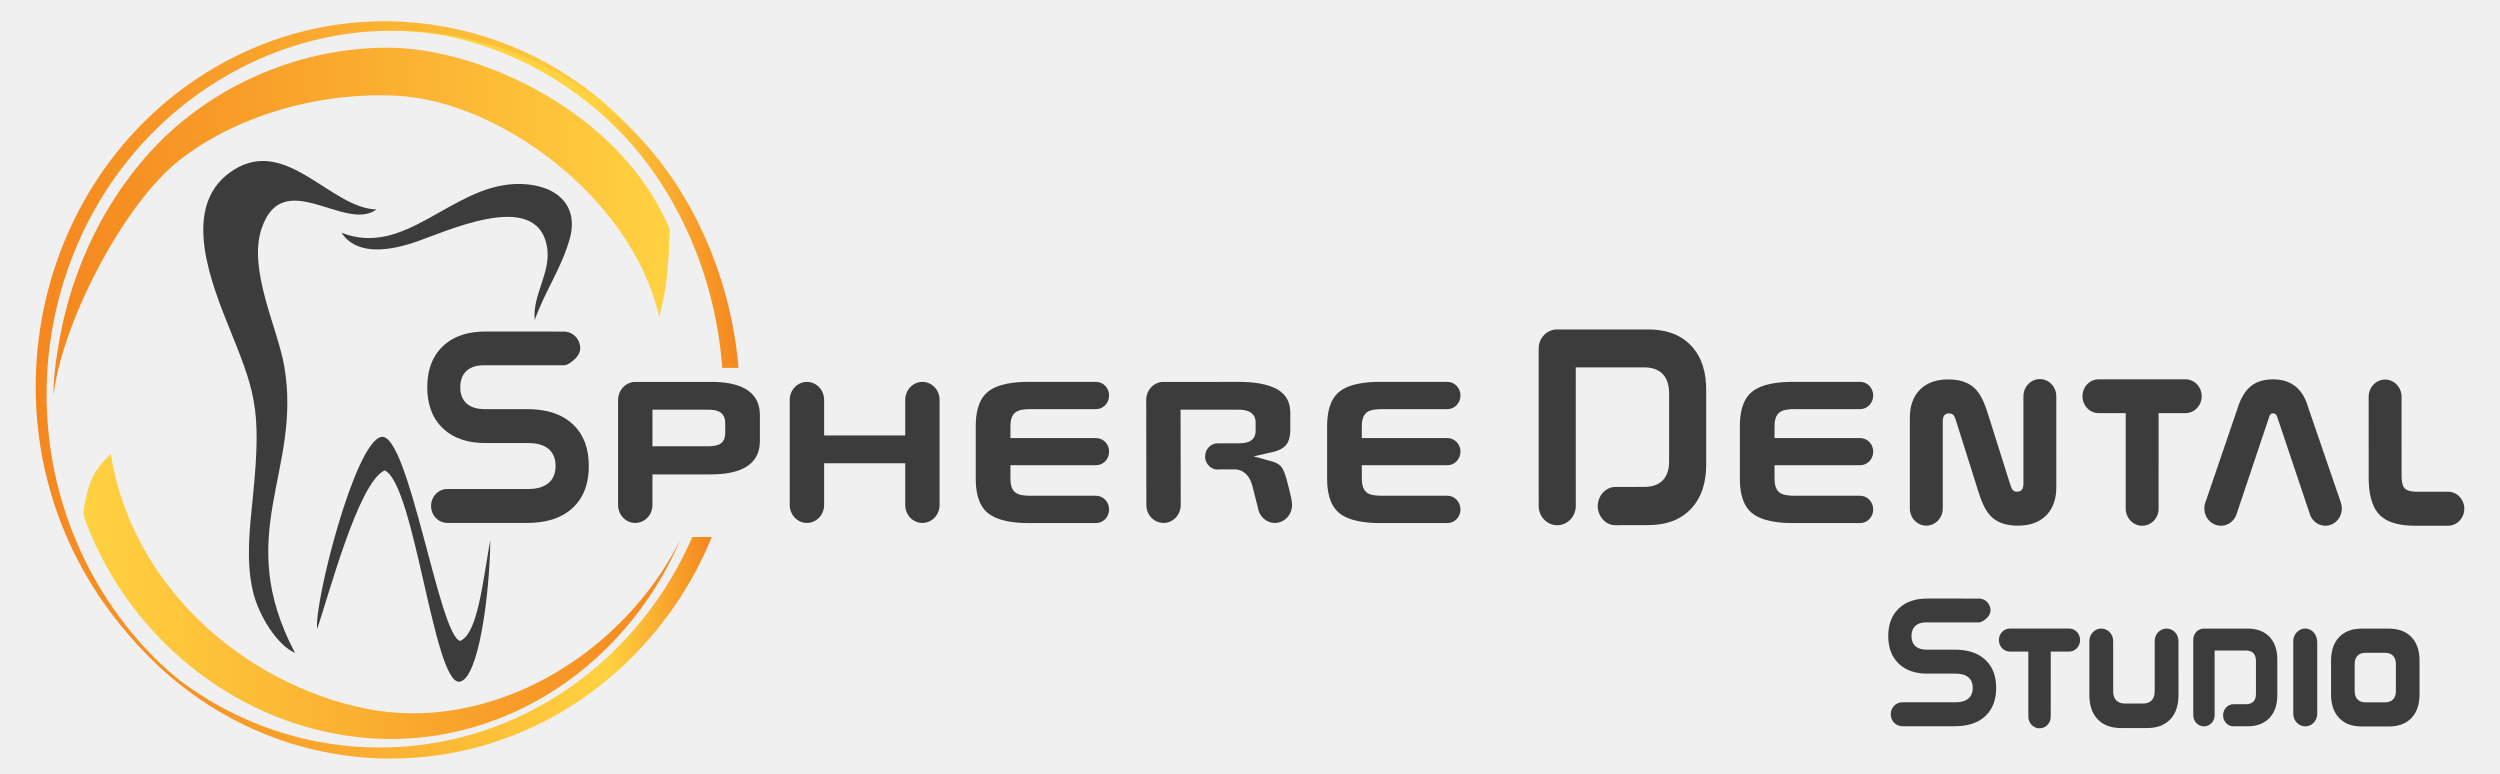
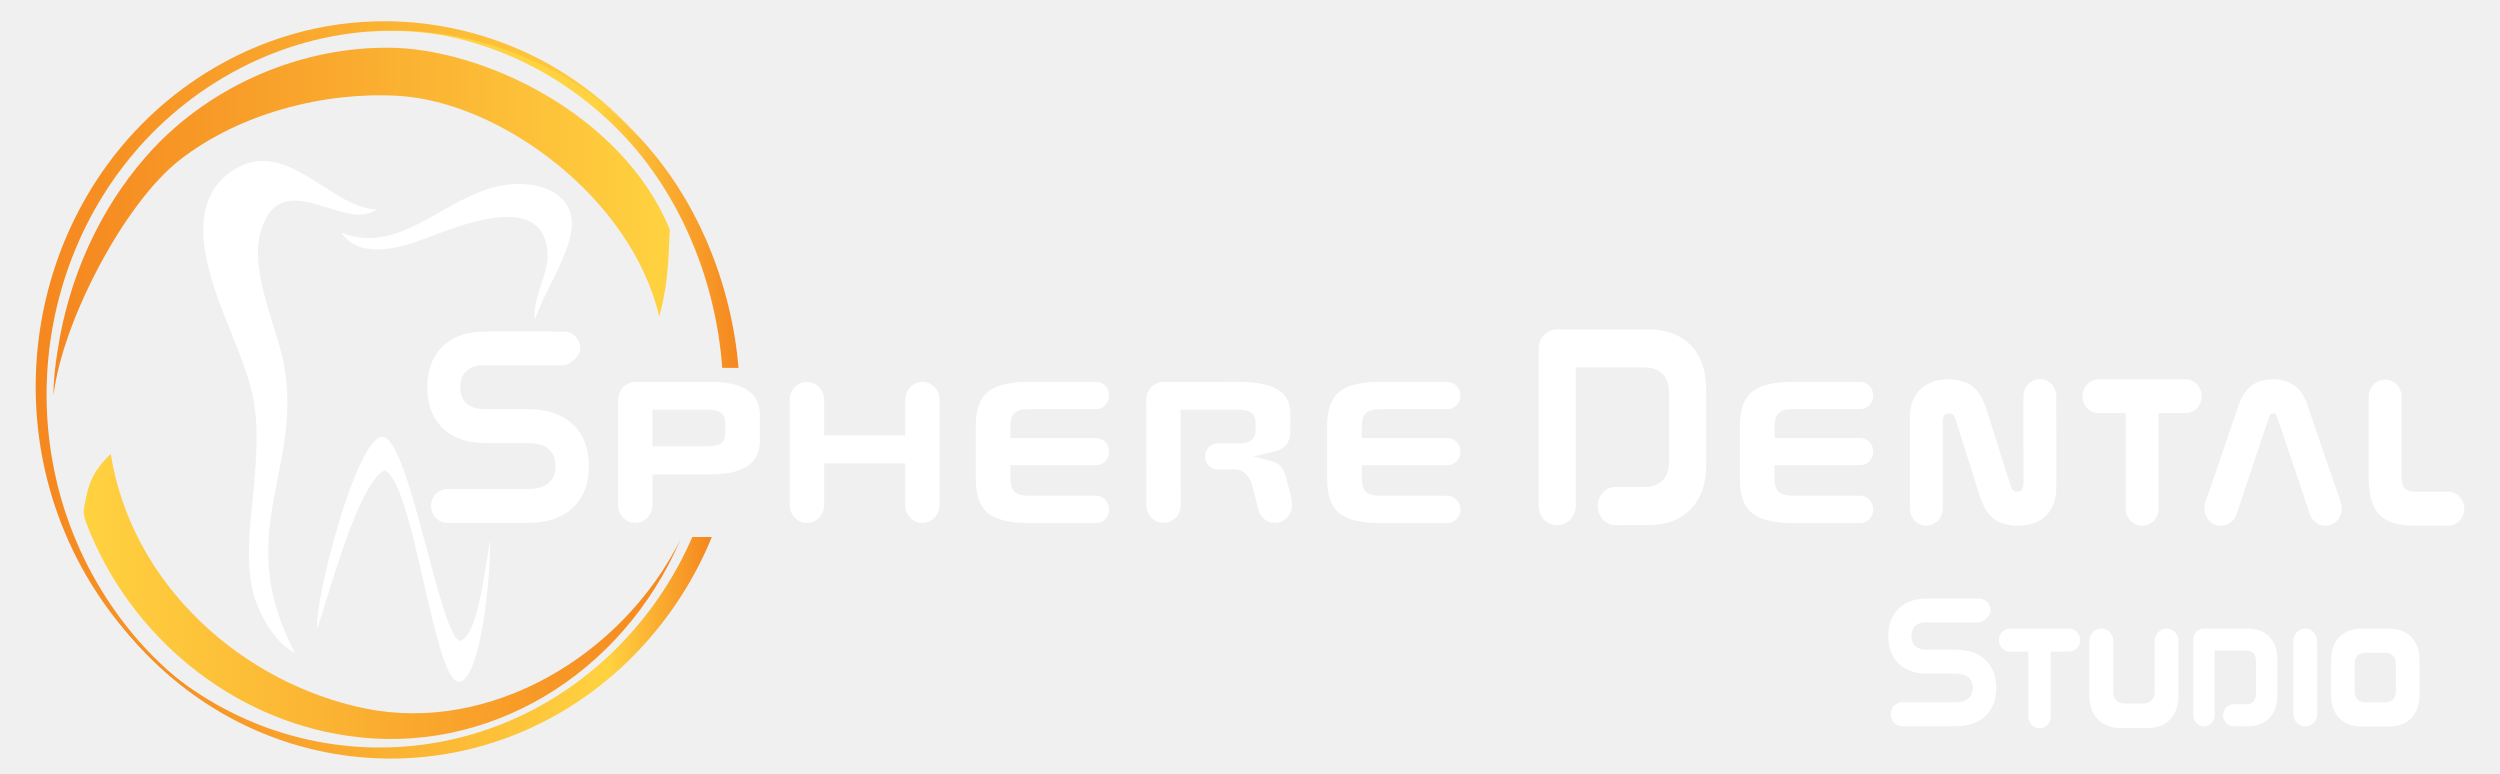
<svg xmlns="http://www.w3.org/2000/svg" version="1.1" id="Logo_1_" x="0px" y="0px" width="210px" height="65px" viewBox="0 0 210 65" enable-background="new 0 0 210 65" xml:space="preserve">
  <g id="Logo_2_">
    <g id="Letras_1_">
-       <path fill-rule="evenodd" clip-rule="evenodd" fill="#3C3C3C" d="M193.982,43.046l-2.676-7.966    c-0.029-0.096-0.075-0.214-0.145-0.279c-0.064-0.06-0.14-0.081-0.223-0.081c-0.08,0-0.146,0.017-0.212,0.081    c-0.065,0.061-0.11,0.19-0.134,0.276l-0.004,0.011l-2.691,8.021c-0.172,0.624-0.718,1.053-1.338,1.053    c-0.77,0-1.393-0.653-1.393-1.457c0-0.193,0.037-0.383,0.108-0.561l2.698-7.894c0.215-0.679,0.551-1.364,1.102-1.812    c0.531-0.431,1.202-0.572,1.863-0.572c0.68,0,1.345,0.157,1.893,0.6c0.547,0.446,0.872,1.09,1.064,1.774l2.734,7.965    c0.059,0.161,0.086,0.334,0.086,0.506c0,0.801-0.619,1.451-1.385,1.451C194.689,44.162,194.132,43.699,193.982,43.046" />
-       <path fill-rule="evenodd" clip-rule="evenodd" fill="#3C3C3C" d="M205.635,41.304c0.756,0,1.366,0.641,1.366,1.43    c0,0.787-0.612,1.426-1.366,1.426h-2.799c-1.001,0-2.227-0.158-2.97-0.932c-0.743-0.777-0.897-2.053-0.897-3.104    c0-2.266-0.002-4.531-0.002-6.795c0-0.799,0.617-1.445,1.382-1.445c0.763,0,1.382,0.646,1.382,1.445    c0,2.215,0.002,4.43,0.002,6.646c0,0.323,0.033,0.812,0.267,1.051c0.238,0.243,0.706,0.281,1.021,0.281    C203.891,41.307,204.762,41.304,205.635,41.304" />
-       <path fill-rule="evenodd" clip-rule="evenodd" fill="#3C3C3C" d="M157.35,42.792c0,0.633-0.49,1.146-1.095,1.146h-5.691    c-1.068,0-2.573-0.137-3.439-0.877c-0.796-0.68-0.976-1.834-0.976-2.85v-4.43c0-1.012,0.186-2.155,0.976-2.834    c0.866-0.743,2.367-0.87,3.439-0.87h5.691c0.604-0.002,1.095,0.512,1.095,1.145c0,0.632-0.49,1.146-1.095,1.146h-5.526    c-0.391,0-0.949,0.024-1.271,0.289c-0.326,0.27-0.397,0.739-0.397,1.15V36.8h7.195c0.604,0,1.095,0.5,1.095,1.133    c0,0.649-0.512,1.164-1.131,1.145h-7.159v1.109c0,0.408,0.065,0.897,0.394,1.167c0.318,0.261,0.887,0.288,1.275,0.288h5.49    C156.838,41.629,157.35,42.144,157.35,42.792" />
-       <path fill-rule="evenodd" clip-rule="evenodd" fill="#3C3C3C" d="M132.364,30.86l0.002,11.645c0,0.896-0.706,1.614-1.56,1.614    c-0.855,0-1.555-0.724-1.557-1.617l-0.001-1.425V29.286c0-0.891,0.69-1.613,1.542-1.613h7.656c1.328,0,2.619,0.335,3.584,1.339    c0.969,1.002,1.291,2.351,1.291,3.738v6.259c0,1.393-0.328,2.734-1.291,3.745c-0.965,1.014-2.248,1.355-3.584,1.355l-2.773,0.006    c-0.82,0-1.463-0.766-1.463-1.604c0-0.856,0.66-1.61,1.49-1.61l2.42-0.002c0.559,0,1.141-0.125,1.553-0.551    c0.411-0.424,0.533-1.023,0.533-1.607v-5.696c0-0.591-0.125-1.198-0.539-1.627c-0.414-0.428-0.985-0.557-1.547-0.557H132.364z" />
-       <path fill-rule="evenodd" clip-rule="evenodd" fill="#3C3C3C" d="M172.73,40.921c0,0.896-0.225,1.745-0.855,2.379    c-0.643,0.646-1.504,0.855-2.371,0.855c-0.759,0-1.553-0.152-2.149-0.675c-0.631-0.554-0.952-1.486-1.202-2.282l-1.792-5.681    c-0.056-0.182-0.149-0.514-0.274-0.653c-0.096-0.104-0.229-0.137-0.362-0.137c-0.146,0-0.298,0.032-0.398,0.152    c-0.109,0.136-0.134,0.342-0.134,0.512c0,2.44,0,4.88,0,7.32c0,0.797-0.619,1.443-1.382,1.443s-1.383-0.646-1.383-1.443v-7.629    c0-0.891,0.228-1.733,0.858-2.361c0.643-0.64,1.505-0.849,2.369-0.849c0.76,0,1.552,0.156,2.148,0.678    c0.631,0.552,0.953,1.485,1.204,2.281l1.791,5.672c0.058,0.181,0.15,0.524,0.277,0.663c0.094,0.104,0.227,0.136,0.362,0.136    c0.148,0,0.293-0.037,0.393-0.162c0.111-0.139,0.139-0.344,0.139-0.519c0-2.445-0.002-4.889-0.002-7.333    c0-0.798,0.619-1.444,1.381-1.444c0.764,0,1.381,0.646,1.381,1.444C172.729,35.833,172.73,38.378,172.73,40.921" />
-       <path fill-rule="evenodd" clip-rule="evenodd" fill="#3C3C3C" d="M53.393,32.081c-0.811-0.012-1.475,0.671-1.475,1.521v8.815    c0,0.833,0.646,1.51,1.445,1.51c0.797,0,1.443-0.677,1.443-1.51v-2.57h4.951c1.012,0,2.25-0.135,3.104-0.754    c0.691-0.502,0.97-1.207,0.97-2.073v-2.13c0-0.864-0.277-1.566-0.968-2.065c-0.856-0.616-2.097-0.745-3.106-0.745H53.393z     M54.807,34.414h4.609c0.34,0,0.799,0.023,1.092,0.223c0.303,0.204,0.412,0.55,0.412,0.913v0.826c0,0.359-0.109,0.707-0.41,0.9    c-0.289,0.189-0.759,0.211-1.094,0.211h-4.609V34.414z" />
-       <path fill-rule="evenodd" clip-rule="evenodd" fill="#3C3C3C" d="M122.68,42.792c0,0.633-0.492,1.146-1.095,1.146h-5.691    c-1.07,0-2.575-0.137-3.44-0.877c-0.795-0.68-0.975-1.834-0.975-2.85v-4.43c0-1.012,0.186-2.155,0.975-2.834    c0.867-0.743,2.369-0.87,3.44-0.87h5.691c0.603-0.002,1.095,0.512,1.095,1.145c0,0.632-0.492,1.146-1.095,1.146h-5.526    c-0.392,0-0.951,0.024-1.271,0.289c-0.328,0.27-0.396,0.739-0.396,1.15V36.8h7.194c0.603,0,1.095,0.5,1.095,1.133    c0,0.649-0.512,1.164-1.133,1.145h-7.156v1.109c0,0.408,0.065,0.897,0.393,1.167c0.318,0.261,0.887,0.288,1.275,0.288h5.488    C122.168,41.629,122.68,42.144,122.68,42.792" />
-       <path fill-rule="evenodd" clip-rule="evenodd" fill="#3C3C3C" d="M99.182,42.416c0.002,0.835-0.648,1.511-1.443,1.511    c-0.794,0-1.434-0.663-1.445-1.487l-0.012-8.873c0.014-0.844,0.688-1.517,1.496-1.486l6.275-0.002c1.044,0,2.43,0.109,3.345,0.69    c0.69,0.439,0.988,1.08,0.988,1.92v1.402c0,0.43-0.067,0.936-0.345,1.275c-0.284,0.354-0.773,0.527-1.189,0.62l-1.555,0.347    l1.537,0.42c0.271,0.073,0.557,0.197,0.756,0.412c0.221,0.236,0.381,0.73,0.469,1.043c0.135,0.566,0.474,1.665,0.474,2.207    c0,0.835-0.647,1.511-1.444,1.511c-0.734,0-1.342-0.573-1.433-1.318l-0.429-1.677c-0.083-0.393-0.242-0.775-0.521-1.067    c-0.273-0.283-0.609-0.435-0.996-0.435h-1.26c-0.639,0.105-1.221-0.407-1.221-1.087c0-0.609,0.471-1.103,1.054-1.103    c0.581,0,1.162,0.002,1.743,0.002c0.325,0,0.721-0.029,1.006-0.203c0.293-0.172,0.441-0.473,0.441-0.826V35.48    c0-0.359-0.145-0.662-0.441-0.847c-0.289-0.183-0.676-0.219-1.006-0.219h-4.859L99.182,42.416z" />
-       <path fill-rule="evenodd" clip-rule="evenodd" fill="#3C3C3C" d="M93.164,42.792c0,0.633-0.491,1.146-1.095,1.146h-5.69    c-1.068,0-2.574-0.137-3.439-0.877c-0.797-0.68-0.977-1.834-0.977-2.85v-4.43c0-1.012,0.186-2.155,0.977-2.834    c0.865-0.743,2.368-0.87,3.439-0.87h5.69c0.604-0.002,1.095,0.512,1.095,1.145c0,0.632-0.491,1.146-1.095,1.146h-5.524    c-0.393,0-0.953,0.024-1.271,0.289c-0.328,0.27-0.398,0.739-0.398,1.15V36.8h7.194c0.604,0,1.095,0.5,1.095,1.133    c0,0.649-0.512,1.164-1.131,1.145h-7.158v1.109c0,0.408,0.064,0.897,0.393,1.167c0.319,0.261,0.888,0.288,1.277,0.288h5.488    C92.652,41.629,93.164,42.144,93.164,42.792" />
-       <path fill-rule="evenodd" clip-rule="evenodd" fill="#3C3C3C" d="M69.226,42.416c0,0.835-0.647,1.511-1.444,1.511    c-0.798,0-1.444-0.676-1.444-1.511v-8.771c-0.028-0.857,0.626-1.566,1.444-1.566c0.797,0,1.444,0.676,1.444,1.51v2.99h6.812    v-2.936c-0.026-0.856,0.626-1.564,1.443-1.564c0.798,0,1.445,0.676,1.445,1.51v8.828c0,0.835-0.647,1.511-1.445,1.511    c-0.797,0-1.443-0.676-1.443-1.511v-3.504h-6.812V42.416z" />
-       <path fill-rule="evenodd" clip-rule="evenodd" fill="#3C3C3C" d="M48.74,29.264c0-0.803-0.637-1.428-1.406-1.412L40.76,27.85    c-1.303-0.001-2.598,0.304-3.58,1.253c-0.941,0.911-1.289,2.113-1.289,3.43c0,1.313,0.35,2.512,1.289,3.424    c0.98,0.949,2.277,1.258,3.58,1.258h3.604c0.572,0,1.207,0.094,1.674,0.461c0.455,0.359,0.63,0.89,0.63,1.47    c0,0.577-0.179,1.1-0.628,1.458c-0.469,0.377-1.101,0.473-1.676,0.473h-6.727l-0.006-0.001c-0.775-0.03-1.42,0.61-1.42,1.425    c0,0.803,0.623,1.434,1.391,1.425h6.682c1.369,0,2.78-0.29,3.83-1.271c0.986-0.922,1.346-2.156,1.346-3.509    s-0.359-2.589-1.346-3.511c-1.05-0.98-2.461-1.269-3.83-1.269h-3.588c-0.518,0-1.073-0.099-1.483-0.456    c-0.399-0.35-0.55-0.849-0.55-1.378c0-0.536,0.146-1.041,0.548-1.397c0.409-0.361,0.974-0.465,1.485-0.45h6.695    c0.297,0,0.811-0.411,1.003-0.63C48.58,29.839,48.74,29.563,48.74,29.264" />
-       <path fill-rule="evenodd" clip-rule="evenodd" fill="#3C3C3C" d="M181.324,34.701l-0.002,8.004    c0.008,0.808-0.607,1.457-1.379,1.457c-0.764,0-1.383-0.648-1.383-1.445v-8.016c-0.758,0-1.518,0-2.275,0    c-0.748,0-1.357-0.634-1.357-1.418c0-0.785,0.609-1.419,1.357-1.419c2.434,0,4.865,0,7.3,0c0.748,0,1.356,0.634,1.356,1.419    c0,0.784-0.608,1.418-1.356,1.418C182.83,34.701,182.078,34.701,181.324,34.701" />
-       <path fill-rule="evenodd" clip-rule="evenodd" fill="#3C3C3C" d="M167.677,57.787c0-0.913-0.245-1.742-0.907-2.362    c-0.703-0.658-1.648-0.854-2.565-0.854h-2.364c-0.327,0-0.678-0.061-0.937-0.285c-0.247-0.217-0.339-0.527-0.339-0.856    c0-0.332,0.09-0.648,0.339-0.869c0.257-0.227,0.614-0.289,0.937-0.281h4.41c0.218,0,0.569-0.275,0.71-0.437    c0.136-0.155,0.244-0.352,0.244-0.566c0-0.566-0.449-1.009-0.991-0.997l-4.33-0.001c-0.875,0-1.744,0.206-2.4,0.843    c-0.635,0.613-0.87,1.424-0.87,2.309s0.237,1.691,0.87,2.307c0.656,0.637,1.525,0.846,2.4,0.846h2.374    c0.362,0,0.769,0.057,1.063,0.291c0.283,0.223,0.389,0.553,0.389,0.914c0,0.359-0.107,0.683-0.389,0.906    c-0.295,0.238-0.7,0.297-1.063,0.297h-4.433c-0.549-0.02-1.003,0.433-1.003,1.006c0,0.566,0.44,1.012,0.981,1.006h4.401    c0.917,0,1.862-0.195,2.565-0.853C167.434,59.529,167.677,58.699,167.677,57.787" />
-       <path fill-rule="evenodd" clip-rule="evenodd" fill="#3C3C3C" d="M197.792,55.784v2.263c0,0.258,0.056,0.514,0.233,0.699    c0.182,0.189,0.422,0.248,0.671,0.248h1.653c0.25,0,0.49-0.059,0.671-0.248c0.179-0.186,0.235-0.441,0.235-0.699v-2.263    c0-0.257-0.057-0.511-0.235-0.698c-0.181-0.19-0.421-0.25-0.671-0.25h-1.653c-0.249,0-0.489,0.06-0.671,0.25    C197.848,55.273,197.792,55.527,197.792,55.784 M198.392,52.804h2.264c0.704,0,1.392,0.177,1.903,0.712    c0.512,0.536,0.682,1.255,0.682,1.991v2.818c0,0.734-0.17,1.453-0.682,1.989s-1.199,0.71-1.903,0.71h-2.264    c-0.705,0-1.394-0.174-1.903-0.71c-0.513-0.536-0.68-1.255-0.68-1.989v-2.818c0-0.736,0.167-1.455,0.68-1.991    C196.998,52.981,197.687,52.804,198.392,52.804" />
-       <path fill-rule="evenodd" clip-rule="evenodd" fill="#3C3C3C" d="M192.635,53.941c-0.047-0.608,0.419-1.144,1.006-1.144    c0.596,0,0.999,0.535,1.006,1.135v6.032c0,0.58-0.451,1.051-1.006,1.051c-0.553,0-1.006-0.471-1.006-1.051V53.941z" />
-       <path fill-rule="evenodd" clip-rule="evenodd" fill="#3C3C3C" d="M186.027,54.646v5.439c0,0.515-0.406,0.931-0.896,0.931    c-0.492,0-0.896-0.418-0.896-0.933l-0.002-0.684v-5.668c0-0.514,0.399-0.931,0.891-0.931h3.681c0.677,0,1.333,0.177,1.827,0.688    c0.492,0.513,0.662,1.195,0.662,1.908v3.008c0,0.71-0.172,1.392-0.662,1.907c-0.494,0.518-1.146,0.698-1.827,0.698h-1.216    c-0.475,0.004-0.851-0.434-0.851-0.925c0-0.497,0.384-0.929,0.863-0.929h1.044c0.227-0.001,0.476-0.047,0.643-0.221    c0.168-0.173,0.212-0.425,0.212-0.662v-2.736c0-0.24-0.047-0.496-0.216-0.674c-0.168-0.172-0.41-0.219-0.639-0.219H186.027z" />
-       <path fill-rule="evenodd" clip-rule="evenodd" fill="#3C3C3C" d="M172.263,54.732l-0.002,5.455    c0.006,0.549-0.413,0.992-0.94,0.992c-0.519,0-0.941-0.439-0.941-0.986v-5.461c-0.514,0-1.032,0-1.549,0    c-0.512,0-0.924-0.432-0.924-0.965c0-0.537,0.412-0.97,0.924-0.97h4.973c0.511,0,0.924,0.433,0.924,0.97    c0,0.533-0.413,0.965-0.924,0.965C173.289,54.732,172.775,54.732,172.263,54.732" />
-       <path fill-rule="evenodd" clip-rule="evenodd" fill="#3C3C3C" d="M181.992,52.799c0.553,0,1.001,0.47,1.001,1.046l0.001,4.526    c0,0.757-0.169,1.505-0.694,2.057c-0.524,0.55-1.232,0.729-1.954,0.729h-2.174c-0.725,0-1.438-0.18-1.964-0.732    c-0.528-0.551-0.702-1.293-0.702-2.054v-4.526c0-0.576,0.447-1.046,1.002-1.046c0.553,0,0.999,0.47,0.999,1.046v4.238    c0,0.276,0.065,0.545,0.256,0.746c0.191,0.199,0.45,0.268,0.713,0.268h1.55c0.265,0,0.521-0.068,0.713-0.268    c0.191-0.201,0.254-0.47,0.254-0.746v-4.238C180.99,53.269,181.439,52.799,181.992,52.799" />
+       <path fill-rule="evenodd" clip-rule="evenodd" fill="#FFFFFF" d="M193.982,43.046l-2.676-7.966    c-0.029-0.096-0.075-0.214-0.145-0.279c-0.064-0.06-0.14-0.081-0.223-0.081c-0.08,0-0.146,0.017-0.212,0.081    c-0.065,0.061-0.11,0.19-0.134,0.276l-0.004,0.011l-2.691,8.021c-0.172,0.624-0.718,1.053-1.338,1.053    c-0.77,0-1.393-0.653-1.393-1.457c0-0.193,0.037-0.383,0.108-0.561l2.698-7.894c0.215-0.679,0.551-1.364,1.102-1.812    c0.531-0.431,1.202-0.572,1.863-0.572c0.68,0,1.345,0.157,1.893,0.6c0.547,0.446,0.872,1.09,1.064,1.774l2.734,7.965    c0.059,0.161,0.086,0.334,0.086,0.506c0,0.801-0.619,1.451-1.385,1.451C194.689,44.162,194.132,43.699,193.982,43.046" />
+       <path fill-rule="evenodd" clip-rule="evenodd" fill="#FFFFFF" d="M205.635,41.304c0.756,0,1.366,0.641,1.366,1.43    c0,0.787-0.612,1.426-1.366,1.426h-2.799c-1.001,0-2.227-0.158-2.97-0.932c-0.743-0.777-0.897-2.053-0.897-3.104    c0-2.266-0.002-4.531-0.002-6.795c0-0.799,0.617-1.445,1.382-1.445c0.763,0,1.382,0.646,1.382,1.445    c0,2.215,0.002,4.43,0.002,6.646c0,0.323,0.033,0.812,0.267,1.051c0.238,0.243,0.706,0.281,1.021,0.281    C203.891,41.307,204.762,41.304,205.635,41.304" />
+       <path fill-rule="evenodd" clip-rule="evenodd" fill="#FFFFFF" d="M157.35,42.792c0,0.633-0.49,1.146-1.095,1.146h-5.691    c-1.068,0-2.573-0.137-3.439-0.877c-0.796-0.68-0.976-1.834-0.976-2.85v-4.43c0-1.012,0.186-2.155,0.976-2.834    c0.866-0.743,2.367-0.87,3.439-0.87h5.691c0.604-0.002,1.095,0.512,1.095,1.145c0,0.632-0.49,1.146-1.095,1.146h-5.526    c-0.391,0-0.949,0.024-1.271,0.289c-0.326,0.27-0.397,0.739-0.397,1.15V36.8h7.195c0.604,0,1.095,0.5,1.095,1.133    c0,0.649-0.512,1.164-1.131,1.145h-7.159v1.109c0,0.408,0.065,0.897,0.394,1.167c0.318,0.261,0.887,0.288,1.275,0.288h5.49    C156.838,41.629,157.35,42.144,157.35,42.792" />
+       <path fill-rule="evenodd" clip-rule="evenodd" fill="#FFFFFF" d="M132.364,30.86l0.002,11.645c0,0.896-0.706,1.614-1.56,1.614    c-0.855,0-1.555-0.724-1.557-1.617l-0.001-1.425V29.286c0-0.891,0.69-1.613,1.542-1.613h7.656c1.328,0,2.619,0.335,3.584,1.339    c0.969,1.002,1.291,2.351,1.291,3.738v6.259c0,1.393-0.328,2.734-1.291,3.745c-0.965,1.014-2.248,1.355-3.584,1.355l-2.773,0.006    c-0.82,0-1.463-0.766-1.463-1.604c0-0.856,0.66-1.61,1.49-1.61l2.42-0.002c0.559,0,1.141-0.125,1.553-0.551    c0.411-0.424,0.533-1.023,0.533-1.607v-5.696c0-0.591-0.125-1.198-0.539-1.627c-0.414-0.428-0.985-0.557-1.547-0.557H132.364z" />
+       <path fill-rule="evenodd" clip-rule="evenodd" fill="#FFFFFF" d="M172.73,40.921c0,0.896-0.225,1.745-0.855,2.379    c-0.643,0.646-1.504,0.855-2.371,0.855c-0.759,0-1.553-0.152-2.149-0.675c-0.631-0.554-0.952-1.486-1.202-2.282l-1.792-5.681    c-0.056-0.182-0.149-0.514-0.274-0.653c-0.096-0.104-0.229-0.137-0.362-0.137c-0.146,0-0.298,0.032-0.398,0.152    c-0.109,0.136-0.134,0.342-0.134,0.512c0,2.44,0,4.88,0,7.32c0,0.797-0.619,1.443-1.382,1.443s-1.383-0.646-1.383-1.443v-7.629    c0-0.891,0.228-1.733,0.858-2.361c0.643-0.64,1.505-0.849,2.369-0.849c0.76,0,1.552,0.156,2.148,0.678    c0.631,0.552,0.953,1.485,1.204,2.281l1.791,5.672c0.058,0.181,0.15,0.524,0.277,0.663c0.094,0.104,0.227,0.136,0.362,0.136    c0.148,0,0.293-0.037,0.393-0.162c0.111-0.139,0.139-0.344,0.139-0.519c0-2.445-0.002-4.889-0.002-7.333    c0-0.798,0.619-1.444,1.381-1.444c0.764,0,1.381,0.646,1.381,1.444C172.729,35.833,172.73,38.378,172.73,40.921" />
+       <path fill-rule="evenodd" clip-rule="evenodd" fill="#FFFFFF" d="M53.393,32.081c-0.811-0.012-1.475,0.671-1.475,1.521v8.815    c0,0.833,0.646,1.51,1.445,1.51c0.797,0,1.443-0.677,1.443-1.51v-2.57h4.951c1.012,0,2.25-0.135,3.104-0.754    c0.691-0.502,0.97-1.207,0.97-2.073v-2.13c0-0.864-0.277-1.566-0.968-2.065c-0.856-0.616-2.097-0.745-3.106-0.745H53.393z     M54.807,34.414h4.609c0.34,0,0.799,0.023,1.092,0.223c0.303,0.204,0.412,0.55,0.412,0.913v0.826c0,0.359-0.109,0.707-0.41,0.9    c-0.289,0.189-0.759,0.211-1.094,0.211h-4.609V34.414z" />
+       <path fill-rule="evenodd" clip-rule="evenodd" fill="#FFFFFF" d="M122.68,42.792c0,0.633-0.492,1.146-1.095,1.146h-5.691    c-1.07,0-2.575-0.137-3.44-0.877c-0.795-0.68-0.975-1.834-0.975-2.85v-4.43c0-1.012,0.186-2.155,0.975-2.834    c0.867-0.743,2.369-0.87,3.44-0.87h5.691c0.603-0.002,1.095,0.512,1.095,1.145c0,0.632-0.492,1.146-1.095,1.146h-5.526    c-0.392,0-0.951,0.024-1.271,0.289c-0.328,0.27-0.396,0.739-0.396,1.15V36.8h7.194c0.603,0,1.095,0.5,1.095,1.133    c0,0.649-0.512,1.164-1.133,1.145h-7.156v1.109c0,0.408,0.065,0.897,0.393,1.167c0.318,0.261,0.887,0.288,1.275,0.288h5.488    C122.168,41.629,122.68,42.144,122.68,42.792" />
+       <path fill-rule="evenodd" clip-rule="evenodd" fill="#FFFFFF" d="M99.182,42.416c0.002,0.835-0.648,1.511-1.443,1.511    c-0.794,0-1.434-0.663-1.445-1.487l-0.012-8.873c0.014-0.844,0.688-1.517,1.496-1.486l6.275-0.002c1.044,0,2.43,0.109,3.345,0.69    c0.69,0.439,0.988,1.08,0.988,1.92v1.402c0,0.43-0.067,0.936-0.345,1.275c-0.284,0.354-0.773,0.527-1.189,0.62l-1.555,0.347    l1.537,0.42c0.271,0.073,0.557,0.197,0.756,0.412c0.221,0.236,0.381,0.73,0.469,1.043c0.135,0.566,0.474,1.665,0.474,2.207    c0,0.835-0.647,1.511-1.444,1.511c-0.734,0-1.342-0.573-1.433-1.318l-0.429-1.677c-0.083-0.393-0.242-0.775-0.521-1.067    c-0.273-0.283-0.609-0.435-0.996-0.435h-1.26c-0.639,0.105-1.221-0.407-1.221-1.087c0-0.609,0.471-1.103,1.054-1.103    c0.581,0,1.162,0.002,1.743,0.002c0.325,0,0.721-0.029,1.006-0.203c0.293-0.172,0.441-0.473,0.441-0.826V35.48    c0-0.359-0.145-0.662-0.441-0.847c-0.289-0.183-0.676-0.219-1.006-0.219h-4.859L99.182,42.416z" />
+       <path fill-rule="evenodd" clip-rule="evenodd" fill="#FFFFFF" d="M93.164,42.792c0,0.633-0.491,1.146-1.095,1.146h-5.69    c-1.068,0-2.574-0.137-3.439-0.877c-0.797-0.68-0.977-1.834-0.977-2.85v-4.43c0-1.012,0.186-2.155,0.977-2.834    c0.865-0.743,2.368-0.87,3.439-0.87h5.69c0.604-0.002,1.095,0.512,1.095,1.145c0,0.632-0.491,1.146-1.095,1.146h-5.524    c-0.393,0-0.953,0.024-1.271,0.289c-0.328,0.27-0.398,0.739-0.398,1.15V36.8h7.194c0.604,0,1.095,0.5,1.095,1.133    c0,0.649-0.512,1.164-1.131,1.145h-7.158v1.109c0,0.408,0.064,0.897,0.393,1.167c0.319,0.261,0.888,0.288,1.277,0.288h5.488    C92.652,41.629,93.164,42.144,93.164,42.792" />
+       <path fill-rule="evenodd" clip-rule="evenodd" fill="#FFFFFF" d="M69.226,42.416c0,0.835-0.647,1.511-1.444,1.511    c-0.798,0-1.444-0.676-1.444-1.511v-8.771c-0.028-0.857,0.626-1.566,1.444-1.566c0.797,0,1.444,0.676,1.444,1.51v2.99h6.812    v-2.936c-0.026-0.856,0.626-1.564,1.443-1.564c0.798,0,1.445,0.676,1.445,1.51v8.828c0,0.835-0.647,1.511-1.445,1.511    c-0.797,0-1.443-0.676-1.443-1.511v-3.504h-6.812V42.416z" />
+       <path fill-rule="evenodd" clip-rule="evenodd" fill="#FFFFFF" d="M48.74,29.264c0-0.803-0.637-1.428-1.406-1.412L40.76,27.85    c-1.303-0.001-2.598,0.304-3.58,1.253c-0.941,0.911-1.289,2.113-1.289,3.43c0,1.313,0.35,2.512,1.289,3.424    c0.98,0.949,2.277,1.258,3.58,1.258h3.604c0.572,0,1.207,0.094,1.674,0.461c0.455,0.359,0.63,0.89,0.63,1.47    c0,0.577-0.179,1.1-0.628,1.458c-0.469,0.377-1.101,0.473-1.676,0.473h-6.727l-0.006-0.001c-0.775-0.03-1.42,0.61-1.42,1.425    c0,0.803,0.623,1.434,1.391,1.425h6.682c1.369,0,2.78-0.29,3.83-1.271c0.986-0.922,1.346-2.156,1.346-3.509    s-0.359-2.589-1.346-3.511c-1.05-0.98-2.461-1.269-3.83-1.269h-3.588c-0.518,0-1.073-0.099-1.483-0.456    c-0.399-0.35-0.55-0.849-0.55-1.378c0-0.536,0.146-1.041,0.548-1.397c0.409-0.361,0.974-0.465,1.485-0.45h6.695    c0.297,0,0.811-0.411,1.003-0.63C48.58,29.839,48.74,29.563,48.74,29.264" />
+       <path fill-rule="evenodd" clip-rule="evenodd" fill="#FFFFFF" d="M181.324,34.701l-0.002,8.004    c0.008,0.808-0.607,1.457-1.379,1.457c-0.764,0-1.383-0.648-1.383-1.445v-8.016c-0.758,0-1.518,0-2.275,0    c-0.748,0-1.357-0.634-1.357-1.418c0-0.785,0.609-1.419,1.357-1.419c2.434,0,4.865,0,7.3,0c0.748,0,1.356,0.634,1.356,1.419    c0,0.784-0.608,1.418-1.356,1.418C182.83,34.701,182.078,34.701,181.324,34.701" />
+       <path fill-rule="evenodd" clip-rule="evenodd" fill="#FFFFFF" d="M167.677,57.787c0-0.913-0.245-1.742-0.907-2.362    c-0.703-0.658-1.648-0.854-2.565-0.854h-2.364c-0.327,0-0.678-0.061-0.937-0.285c-0.247-0.217-0.339-0.527-0.339-0.856    c0-0.332,0.09-0.648,0.339-0.869c0.257-0.227,0.614-0.289,0.937-0.281h4.41c0.218,0,0.569-0.275,0.71-0.437    c0.136-0.155,0.244-0.352,0.244-0.566c0-0.566-0.449-1.009-0.991-0.997l-4.33-0.001c-0.875,0-1.744,0.206-2.4,0.843    c-0.635,0.613-0.87,1.424-0.87,2.309s0.237,1.691,0.87,2.307c0.656,0.637,1.525,0.846,2.4,0.846h2.374    c0.362,0,0.769,0.057,1.063,0.291c0.283,0.223,0.389,0.553,0.389,0.914c0,0.359-0.107,0.683-0.389,0.906    c-0.295,0.238-0.7,0.297-1.063,0.297h-4.433c-0.549-0.02-1.003,0.433-1.003,1.006c0,0.566,0.44,1.012,0.981,1.006h4.401    c0.917,0,1.862-0.195,2.565-0.853C167.434,59.529,167.677,58.699,167.677,57.787" />
+       <path fill-rule="evenodd" clip-rule="evenodd" fill="#FFFFFF" d="M197.792,55.784v2.263c0,0.258,0.056,0.514,0.233,0.699    c0.182,0.189,0.422,0.248,0.671,0.248h1.653c0.25,0,0.49-0.059,0.671-0.248c0.179-0.186,0.235-0.441,0.235-0.699v-2.263    c0-0.257-0.057-0.511-0.235-0.698c-0.181-0.19-0.421-0.25-0.671-0.25h-1.653c-0.249,0-0.489,0.06-0.671,0.25    C197.848,55.273,197.792,55.527,197.792,55.784 M198.392,52.804h2.264c0.704,0,1.392,0.177,1.903,0.712    c0.512,0.536,0.682,1.255,0.682,1.991v2.818c0,0.734-0.17,1.453-0.682,1.989s-1.199,0.71-1.903,0.71h-2.264    c-0.705,0-1.394-0.174-1.903-0.71c-0.513-0.536-0.68-1.255-0.68-1.989v-2.818c0-0.736,0.167-1.455,0.68-1.991    C196.998,52.981,197.687,52.804,198.392,52.804" />
+       <path fill-rule="evenodd" clip-rule="evenodd" fill="#FFFFFF" d="M192.635,53.941c-0.047-0.608,0.419-1.144,1.006-1.144    c0.596,0,0.999,0.535,1.006,1.135v6.032c0,0.58-0.451,1.051-1.006,1.051c-0.553,0-1.006-0.471-1.006-1.051V53.941z" />
+       <path fill-rule="evenodd" clip-rule="evenodd" fill="#FFFFFF" d="M186.027,54.646v5.439c0,0.515-0.406,0.931-0.896,0.931    c-0.492,0-0.896-0.418-0.896-0.933l-0.002-0.684v-5.668c0-0.514,0.399-0.931,0.891-0.931h3.681c0.677,0,1.333,0.177,1.827,0.688    c0.492,0.513,0.662,1.195,0.662,1.908v3.008c0,0.71-0.172,1.392-0.662,1.907c-0.494,0.518-1.146,0.698-1.827,0.698h-1.216    c-0.475,0.004-0.851-0.434-0.851-0.925c0-0.497,0.384-0.929,0.863-0.929h1.044c0.227-0.001,0.476-0.047,0.643-0.221    c0.168-0.173,0.212-0.425,0.212-0.662v-2.736c0-0.24-0.047-0.496-0.216-0.674c-0.168-0.172-0.41-0.219-0.639-0.219H186.027z" />
+       <path fill-rule="evenodd" clip-rule="evenodd" fill="#FFFFFF" d="M172.263,54.732l-0.002,5.455    c0.006,0.549-0.413,0.992-0.94,0.992c-0.519,0-0.941-0.439-0.941-0.986v-5.461c-0.514,0-1.032,0-1.549,0    c-0.512,0-0.924-0.432-0.924-0.965c0-0.537,0.412-0.97,0.924-0.97h4.973c0.511,0,0.924,0.433,0.924,0.97    c0,0.533-0.413,0.965-0.924,0.965C173.289,54.732,172.775,54.732,172.263,54.732" />
+       <path fill-rule="evenodd" clip-rule="evenodd" fill="#FFFFFF" d="M181.992,52.799c0.553,0,1.001,0.47,1.001,1.046l0.001,4.526    c0,0.757-0.169,1.505-0.694,2.057c-0.524,0.55-1.232,0.729-1.954,0.729h-2.174c-0.725,0-1.438-0.18-1.964-0.732    c-0.528-0.551-0.702-1.293-0.702-2.054v-4.526c0-0.576,0.447-1.046,1.002-1.046c0.553,0,0.999,0.47,0.999,1.046v4.238    c0,0.276,0.065,0.545,0.256,0.746c0.191,0.199,0.45,0.268,0.713,0.268h1.55c0.265,0,0.521-0.068,0.713-0.268    c0.191-0.201,0.254-0.47,0.254-0.746v-4.238C180.99,53.269,181.439,52.799,181.992,52.799" />
    </g>
    <g id="Diente_1_">
-       <path fill-rule="evenodd" clip-rule="evenodd" fill="#3C3C3C" d="M24.781,54.843c-5.278-9.988,0.598-15.225-0.895-24.038    c-0.546-3.221-3.063-8.114-1.925-11.568c1.774-5.382,7.013,0.318,9.665-1.64c-3.848-0.11-7.531-6.114-11.963-3.347    c-4.29,2.682-2.33,8.494-0.619,12.763c2.322,5.791,2.979,7.013,2.201,14.698c-0.27,2.645-0.603,5.418,0.004,7.975    C21.73,51.724,23.305,54.218,24.781,54.843" />
-       <path fill-rule="evenodd" clip-rule="evenodd" fill="#3C3C3C" d="M32.041,36.699c-2.206,0.363-5.647,13.848-5.403,16.129    c0.923-2.606,3.444-12.316,5.675-13.314c2.518,1.125,4.146,18.104,6.309,17.748c1.547-0.258,2.504-7.08,2.567-11.922    c-0.649,3.577-1.052,7.84-2.521,8.496C36.924,53.59,34.332,36.321,32.041,36.699" />
-       <path fill-rule="evenodd" clip-rule="evenodd" fill="#3C3C3C" d="M28.688,19.548c1.162,1.798,3.627,1.607,5.916,0.879    c2.646-0.841,10.391-4.654,11.33,0.228c0.423,2.195-1.233,4.073-1.018,6.231c0.865-2.456,2.178-4.2,2.924-6.763    c0.912-3.143-1.464-4.79-4.592-4.664C37.872,15.677,34.01,21.657,28.688,19.548" />
+       <path fill-rule="evenodd" clip-rule="evenodd" fill="#FFFFFF" d="M24.781,54.843c-5.278-9.988,0.598-15.225-0.895-24.038    c-0.546-3.221-3.063-8.114-1.925-11.568c1.774-5.382,7.013,0.318,9.665-1.64c-3.848-0.11-7.531-6.114-11.963-3.347    c-4.29,2.682-2.33,8.494-0.619,12.763c2.322,5.791,2.979,7.013,2.201,14.698c-0.27,2.645-0.603,5.418,0.004,7.975    C21.73,51.724,23.305,54.218,24.781,54.843" />
+       <path fill-rule="evenodd" clip-rule="evenodd" fill="#FFFFFF" d="M32.041,36.699c-2.206,0.363-5.647,13.848-5.403,16.129    c0.923-2.606,3.444-12.316,5.675-13.314c2.518,1.125,4.146,18.104,6.309,17.748c1.547-0.258,2.504-7.08,2.567-11.922    c-0.649,3.577-1.052,7.84-2.521,8.496C36.924,53.59,34.332,36.321,32.041,36.699" />
+       <path fill-rule="evenodd" clip-rule="evenodd" fill="#FFFFFF" d="M28.688,19.548c1.162,1.798,3.627,1.607,5.916,0.879    c2.646-0.841,10.391-4.654,11.33,0.228c0.423,2.195-1.233,4.073-1.018,6.231c0.865-2.456,2.178-4.2,2.924-6.763    c0.912-3.143-1.464-4.79-4.592-4.664C37.872,15.677,34.01,21.657,28.688,19.548" />
    </g>
  </g>
  <g id="Esfera_1_">
    <linearGradient id="SVGID_1_" gradientUnits="userSpaceOnUse" x1="30.318" y1="16.7" x2="62.033" y2="16.7">
      <stop offset="0.625" style="stop-color:#FFD240" />
      <stop offset="1" style="stop-color:#F5871F" />
    </linearGradient>
    <path fill="url(#SVGID_1_)" d="M30.318,2.712c2.209-0.209,4.439-0.15,6.629,0.213c0.731,0.123,1.451,0.28,2.165,0.475   c0.952,0.258,1.896,0.564,2.823,0.926c3.717,1.44,7.203,3.708,10.209,6.808c5.172,5.337,8.022,12.737,8.52,19.766h1.369v-0.008   c-0.585-7.003-3.473-14.357-8.631-19.679c-3.963-4.087-8.751-6.753-13.796-8.002c-1.007-0.249-2.029-0.439-3.06-0.559   C35.611,2.55,34.668,2.5,33.729,2.5C32.592,2.5,31.451,2.572,30.318,2.712" />
    <linearGradient id="SVGID_2_" gradientUnits="userSpaceOnUse" x1="53.492" y1="30.316" x2="2.998" y2="30.316">
      <stop offset="0" style="stop-color:#FFD240" />
      <stop offset="1" style="stop-color:#F5871F" />
    </linearGradient>
    <path fill="url(#SVGID_2_)" d="M17.162,6.205C3.305,14.962-1.146,33.815,7.223,48.312c2.594,4.492,6.113,8.039,10.146,10.536   c-3.66-2.448-6.85-5.788-9.248-9.942C-0.214,34.466,4.217,15.69,18.02,6.97c7.725-4.882,16.742-5.579,24.652-2.716   c0.988,0.357,1.961,0.771,2.912,1.241c2.926,1.451,5.588,3.443,7.908,5.808c-2.305-2.532-5.008-4.664-7.994-6.242   c-0.967-0.51-1.957-0.96-2.968-1.352c-3.271-1.266-6.743-1.924-10.242-1.924C27.127,1.784,21.9,3.21,17.162,6.205" />
    <linearGradient id="SVGID_3_" gradientUnits="userSpaceOnUse" x1="59.792" y1="54.414" x2="9.434" y2="54.414">
      <stop offset="0.004" style="stop-color:#F5871F" />
      <stop offset="0.172" style="stop-color:#FFD240" />
      <stop offset="1" style="stop-color:#F5871F" />
    </linearGradient>
    <path fill="url(#SVGID_3_)" d="M58.154,45.107c-1.365,3.145-3.275,6.094-5.728,8.695c-11.183,11.867-29.442,12.001-40.782,0.301   c-0.793-0.816-1.53-1.671-2.211-2.555c0.844,1.165,1.776,2.282,2.802,3.34c11.529,11.893,30.089,11.758,41.457-0.304   c2.672-2.835,4.7-6.051,6.1-9.473l-1.365-0.005H58.154z" />
    <linearGradient id="SVGID_4_" gradientUnits="userSpaceOnUse" x1="56.257" y1="18.604" x2="4.495" y2="18.604">
      <stop offset="0" style="stop-color:#FFD240" />
      <stop offset="1" style="stop-color:#F5871F" />
    </linearGradient>
    <path fill="url(#SVGID_4_)" d="M32.312,4.008c-7.467,0.045-15.09,3.409-20.122,9.229c-3.905,4.481-6.438,10.207-7.347,16.184   c-0.2,1.24-0.358,2.521-0.348,3.781c0.712-6.08,5.869-16.048,10.572-19.74C20.127,9.495,27.279,7.694,33.43,8.05   c8.475,0.466,19.586,8.454,21.949,18.55c0.627-2.337,0.783-4.124,0.878-7.348C52.209,9.503,40.386,4.006,32.564,4.006   C32.479,4.006,32.396,4.007,32.312,4.008" />
    <linearGradient id="SVGID_5_" gradientUnits="userSpaceOnUse" x1="7.025" y1="50.103" x2="57.185" y2="50.103">
      <stop offset="0" style="stop-color:#FFD240" />
      <stop offset="1" style="stop-color:#F5871F" />
    </linearGradient>
    <path fill="url(#SVGID_5_)" d="M7.047,42.71c-0.075,0.424,0.057,0.843,0.203,1.234c3.637,9.525,12.221,16.459,21.921,17.859   c11.716,1.754,23.095-5.057,28.015-16.532c-4.976,9.966-16.168,16.362-26.52,14.239c-10.227-2.097-19.6-10.299-21.363-21.383   C7.791,39.593,7.411,40.6,7.047,42.71" />
  </g>
</svg>
